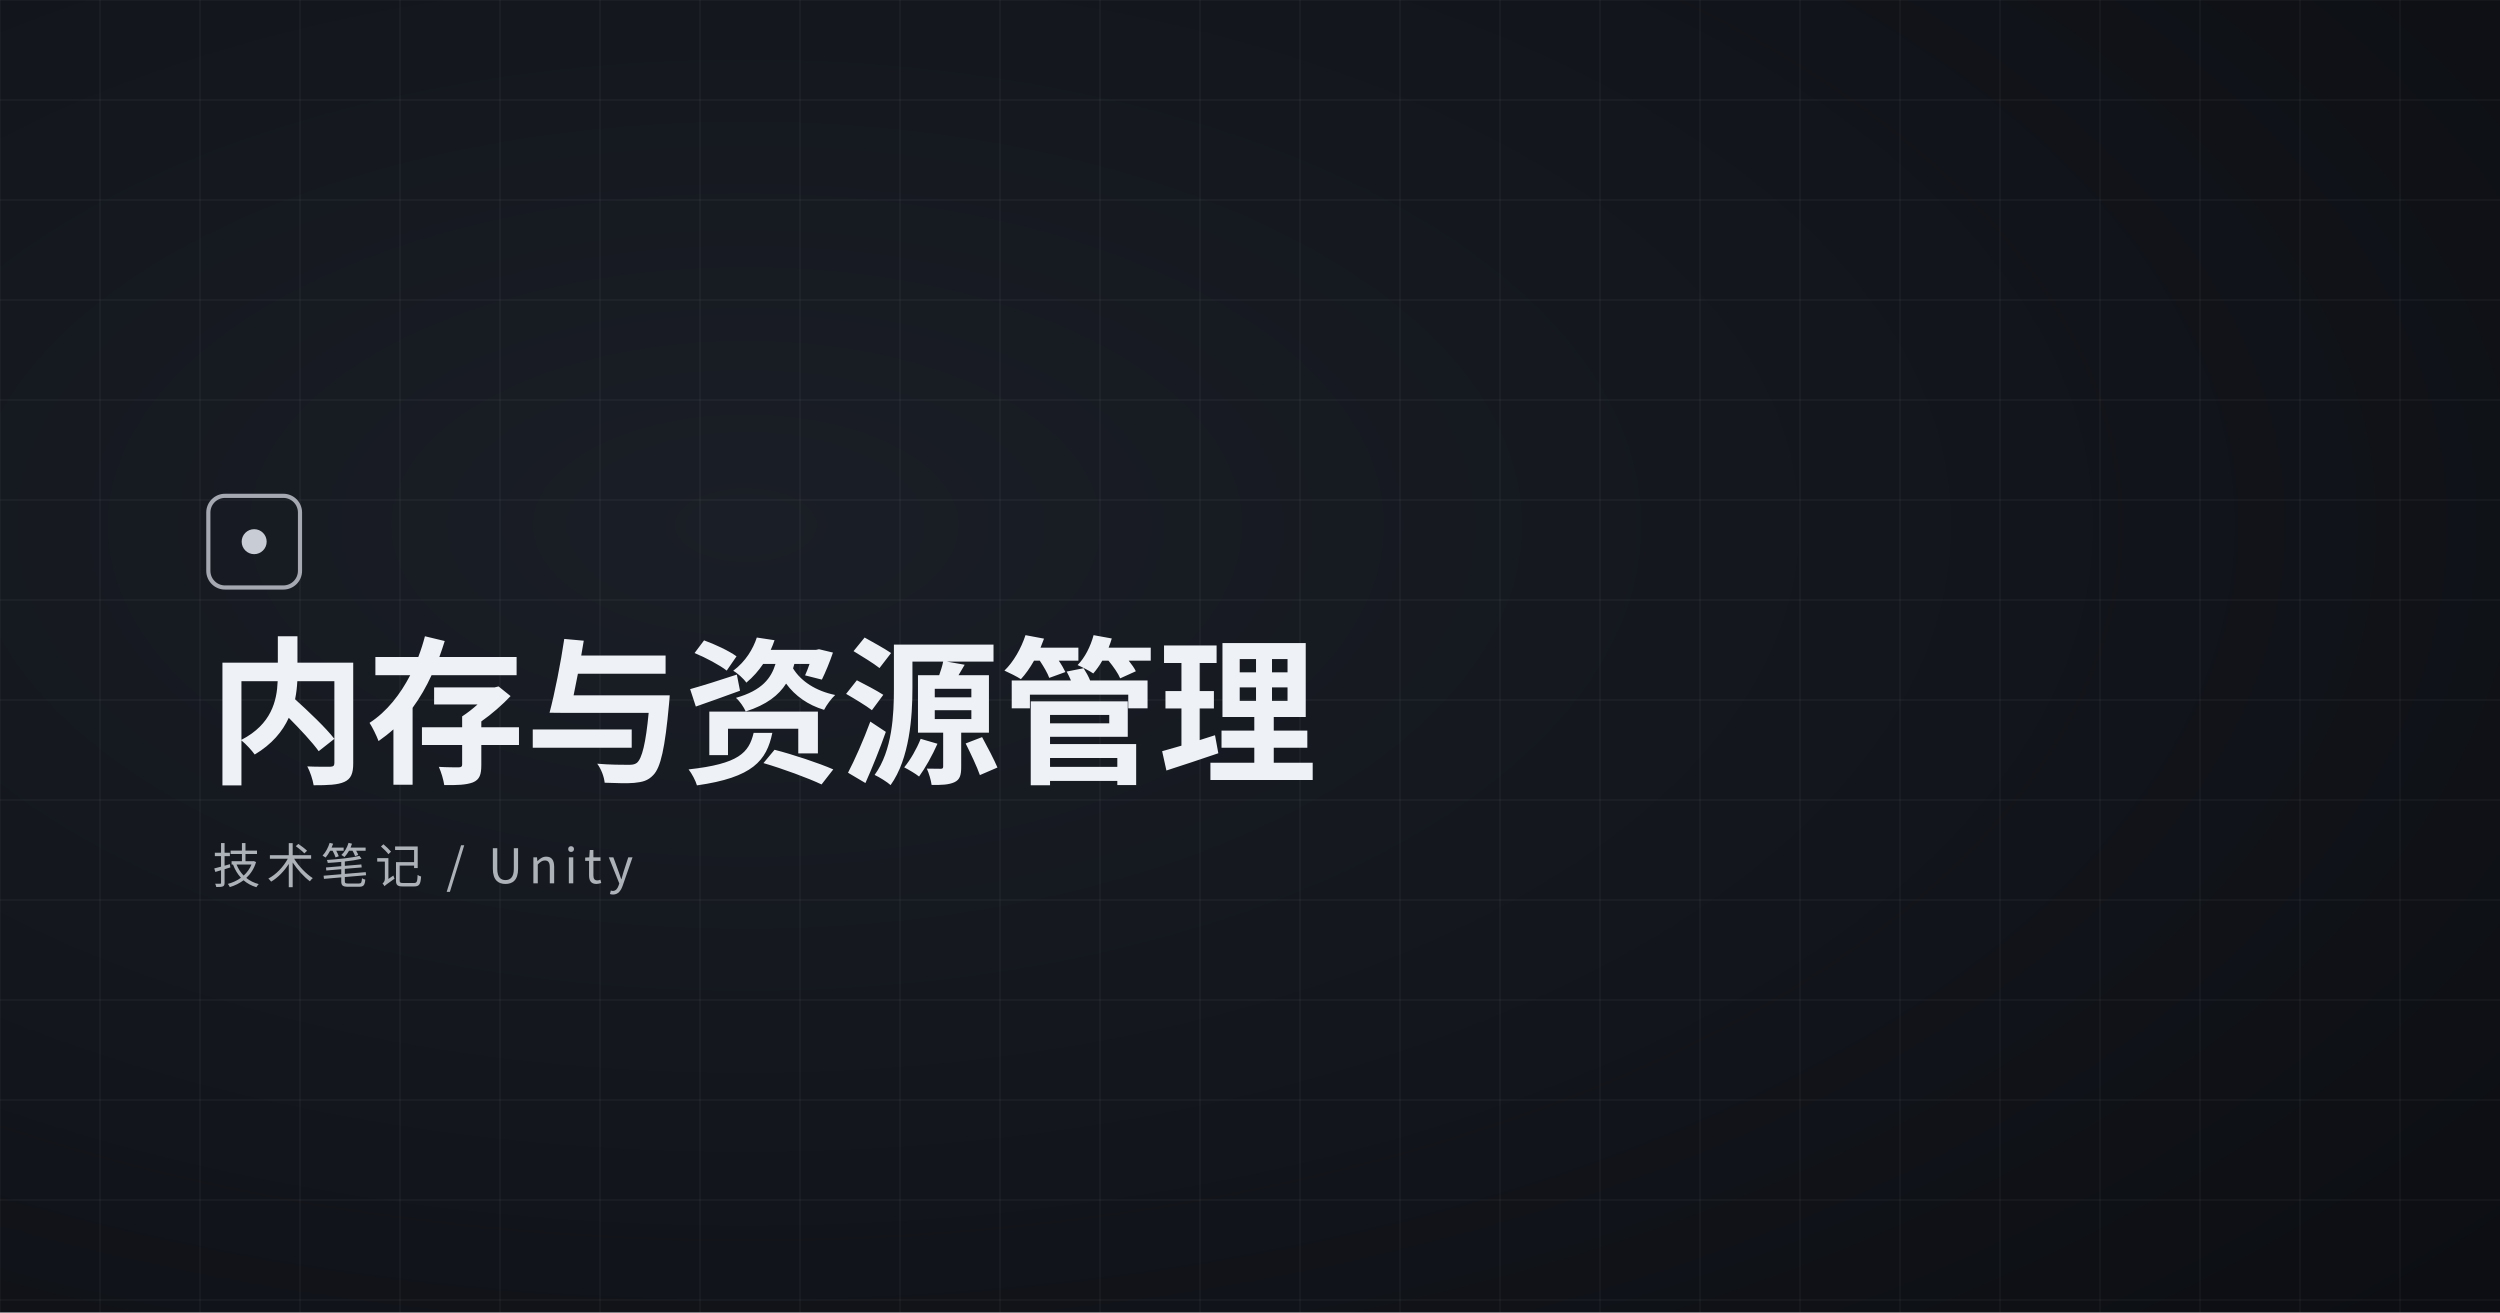
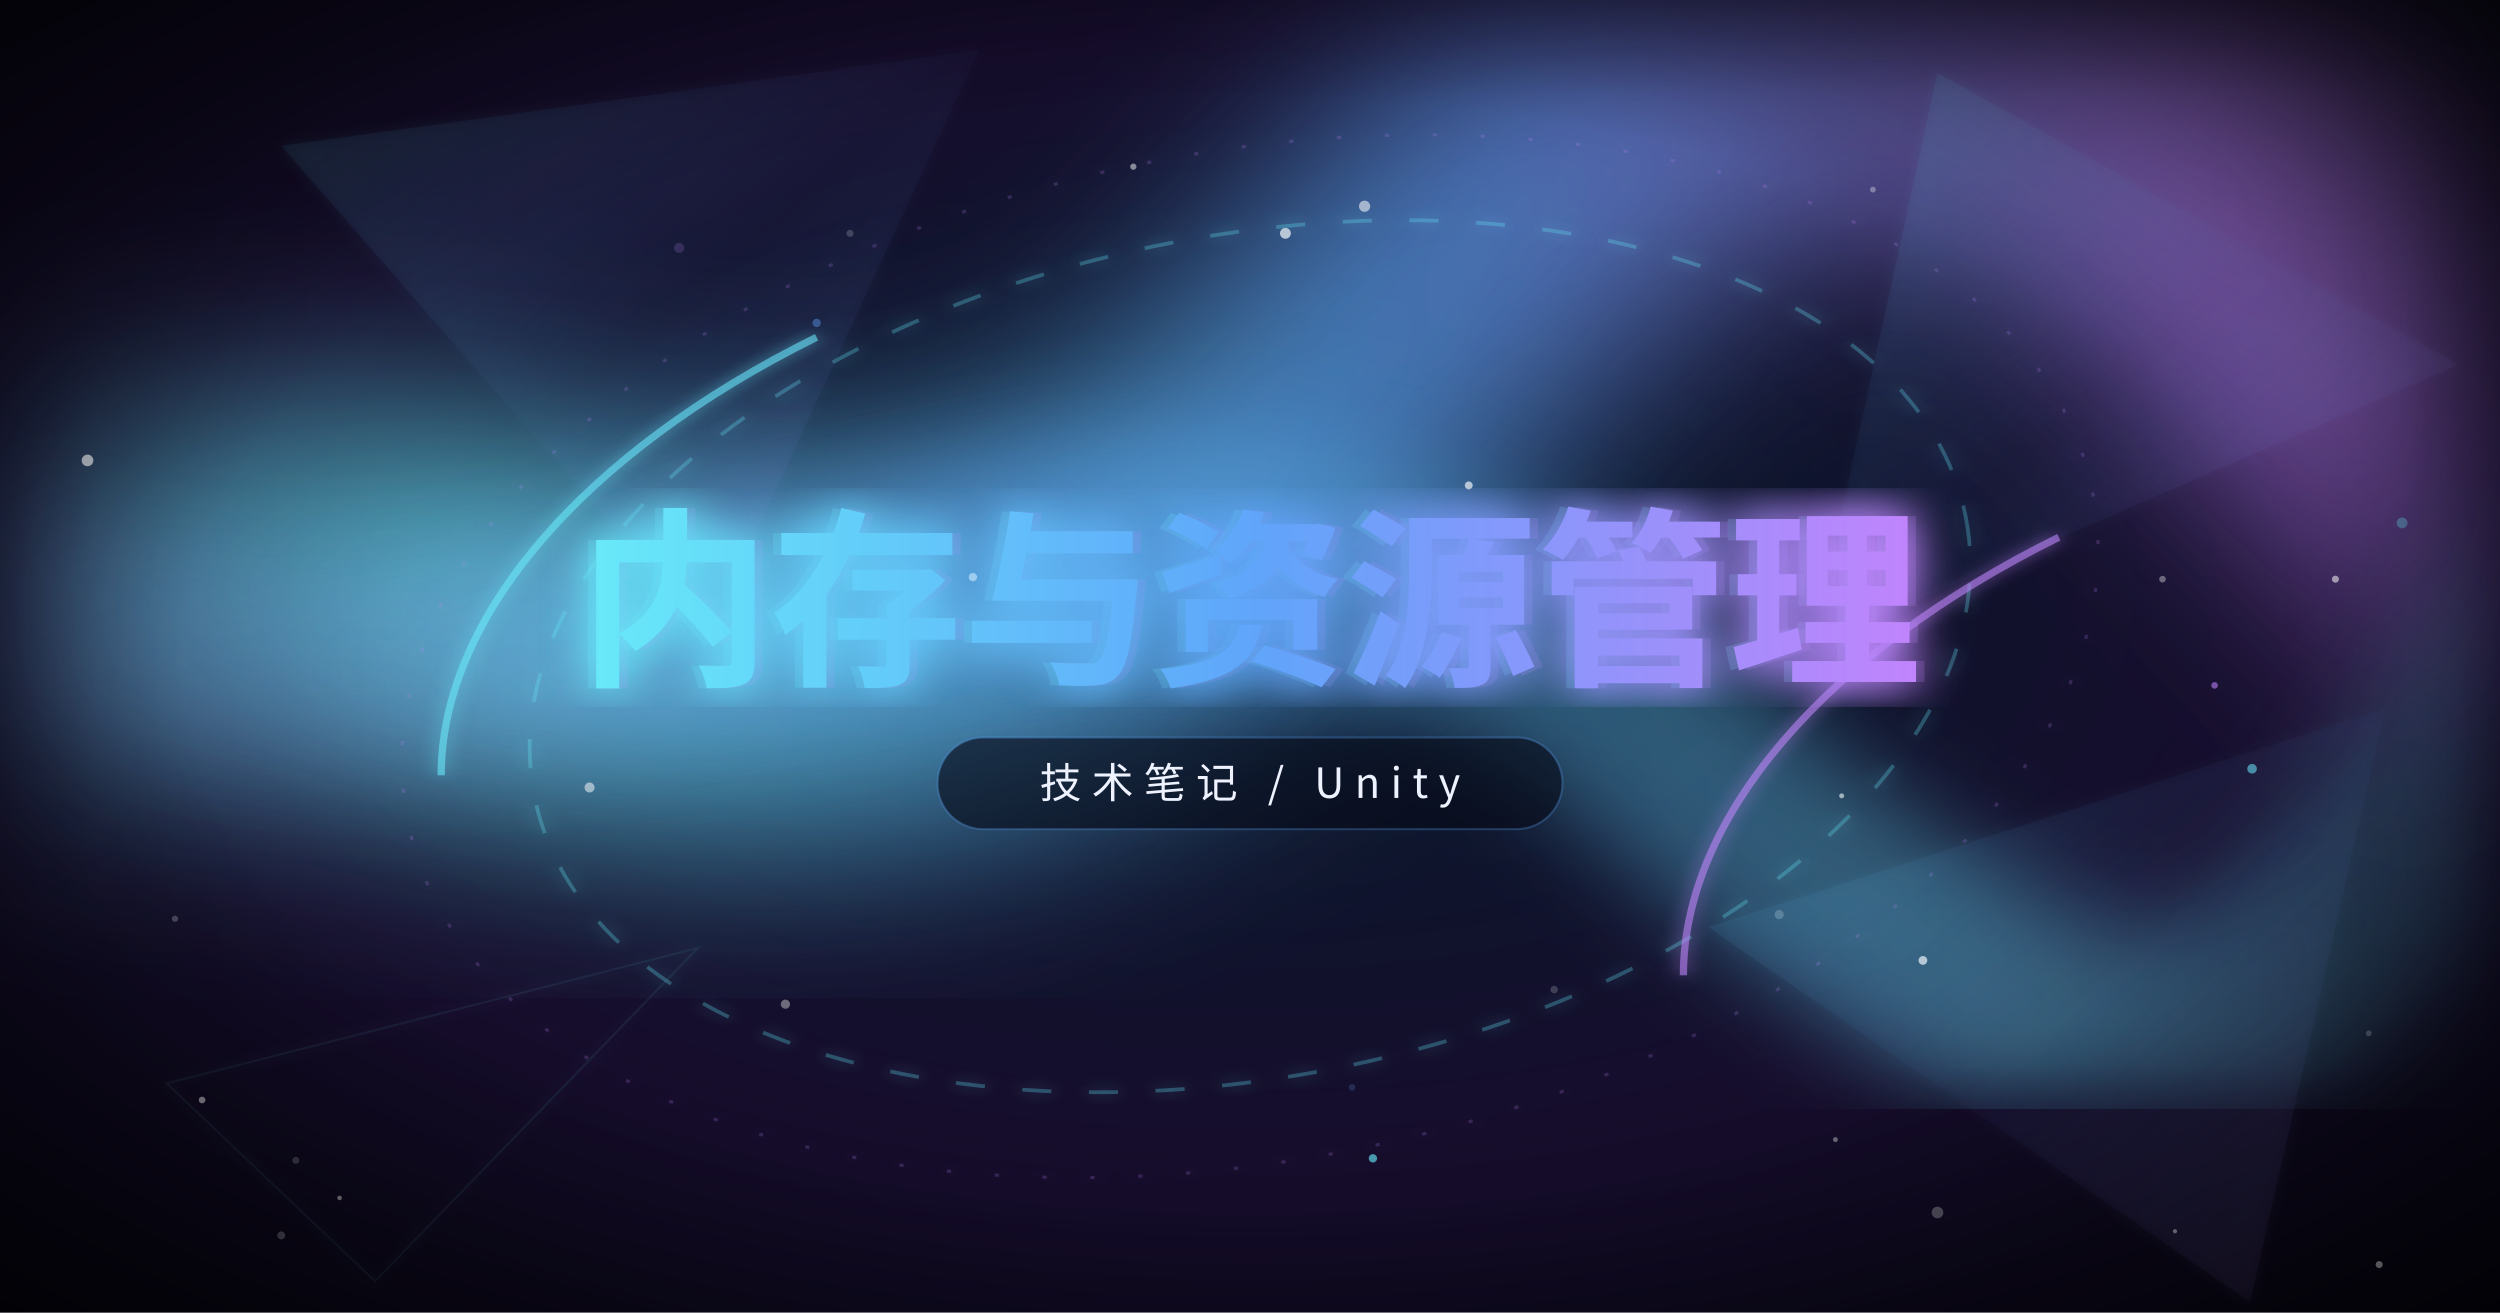
<svg xmlns="http://www.w3.org/2000/svg" width="1200" height="630" viewBox="0 0 1200 630">
  <defs>
-     <radialGradient id="bg" cx="0.3" cy="0.4" r="0.9">
-       <stop offset="0" stop-color="#1a1e26" />
-       <stop offset="1" stop-color="#0c0e13" />
+     <radialGradient id="bg" cx="50%" cy="45%" r="82%">
+       <stop stop-color="#071b2b" />
+       <stop offset=".52" stop-color="#160d2c" />
+       <stop offset="1" stop-color="#02030a" />
+     </radialGradient>
+     <linearGradient id="auroraA" x1="0" y1="0" x2="1" y2="0">
+       <stop stop-color="#67e8f9" stop-opacity="0" />
+       <stop offset=".25" stop-color="#67e8f9" stop-opacity=".82" />
+       <stop offset=".56" stop-color="#60a5fa" stop-opacity=".70" />
+       <stop offset=".82" stop-color="#c084fc" stop-opacity=".72" />
+       <stop offset="1" stop-color="#c084fc" stop-opacity="0" />
+     </linearGradient>
+     <linearGradient id="auroraB" x1="0" y1="0" x2="1" y2="0">
+       <stop stop-color="#c084fc" stop-opacity="0" />
+       <stop offset=".42" stop-color="#60a5fa" stop-opacity=".56" />
+       <stop offset=".75" stop-color="#67e8f9" stop-opacity=".58" />
+       <stop offset="1" stop-color="#67e8f9" stop-opacity="0" />
+     </linearGradient>
+     <linearGradient id="titleGradient" x1="0" y1="0" x2="1" y2="0">
+       <stop stop-color="#67e8f9" />
+       <stop offset=".5" stop-color="#60a5fa" />
+       <stop offset="1" stop-color="#c084fc" />
+     </linearGradient>
+     <linearGradient id="prismGradient" x1="0" y1="0" x2="1" y2="1">
+       <stop stop-color="#67e8f9" stop-opacity=".48" />
+       <stop offset=".5" stop-color="#60a5fa" stop-opacity=".10" />
+       <stop offset="1" stop-color="#c084fc" stop-opacity=".44" />
+     </linearGradient>
+     <linearGradient id="glassGradient" x1="0" y1="0" x2="1" y2="1">
+       <stop stop-color="#fff" stop-opacity=".13" />
+       <stop offset=".48" stop-color="#fff" stop-opacity=".035" />
+       <stop offset="1" stop-color="#60a5fa" stop-opacity=".12" />
+     </linearGradient>
+     <filter id="blur48">
+       <feGaussianBlur stdDeviation="48" />
+     </filter>
+     <filter id="blur22">
+       <feGaussianBlur stdDeviation="22" />
+     </filter>
+     <filter id="lineGlow">
+       <feGaussianBlur stdDeviation="4" result="b" />
+       <feMerge>
+         <feMergeNode in="b" />
+         <feMergeNode in="SourceGraphic" />
+       </feMerge>
+     </filter>
+     <filter id="softGlow">
+       <feGaussianBlur stdDeviation="3" result="b" />
+       <feMerge>
+         <feMergeNode in="b" />
+         <feMergeNode in="SourceGraphic" />
+       </feMerge>
+     </filter>
+     <filter id="titleGlow">
+       <feGaussianBlur stdDeviation="11" result="b1" />
+       <feGaussianBlur stdDeviation="3" result="b2" />
+       <feMerge>
+         <feMergeNode in="b1" />
+         <feMergeNode in="b2" />
+         <feMergeNode in="SourceGraphic" />
+       </feMerge>
+     </filter>
+     <radialGradient id="vignette" cx="50%" cy="50%" r="73%">
+       <stop offset=".58" stop-color="#000" stop-opacity="0" />
+       <stop offset="1" stop-color="#000" stop-opacity=".70" />
    </radialGradient>
  </defs>
  <rect width="1200" height="630" fill="url(#bg)" />
-   <line x1="0" y1="0" x2="0" y2="630" stroke="#c8ccd4" stroke-width="1" opacity="0.04" />
-   <line x1="48" y1="0" x2="48" y2="630" stroke="#c8ccd4" stroke-width="1" opacity="0.04" />
-   <line x1="96" y1="0" x2="96" y2="630" stroke="#c8ccd4" stroke-width="1" opacity="0.04" />
-   <line x1="144" y1="0" x2="144" y2="630" stroke="#c8ccd4" stroke-width="1" opacity="0.04" />
-   <line x1="192" y1="0" x2="192" y2="630" stroke="#c8ccd4" stroke-width="1" opacity="0.04" />
-   <line x1="240" y1="0" x2="240" y2="630" stroke="#c8ccd4" stroke-width="1" opacity="0.04" />
-   <line x1="288" y1="0" x2="288" y2="630" stroke="#c8ccd4" stroke-width="1" opacity="0.04" />
-   <line x1="336" y1="0" x2="336" y2="630" stroke="#c8ccd4" stroke-width="1" opacity="0.04" />
-   <line x1="384" y1="0" x2="384" y2="630" stroke="#c8ccd4" stroke-width="1" opacity="0.04" />
-   <line x1="432" y1="0" x2="432" y2="630" stroke="#c8ccd4" stroke-width="1" opacity="0.04" />
-   <line x1="480" y1="0" x2="480" y2="630" stroke="#c8ccd4" stroke-width="1" opacity="0.04" />
-   <line x1="528" y1="0" x2="528" y2="630" stroke="#c8ccd4" stroke-width="1" opacity="0.04" />
-   <line x1="576" y1="0" x2="576" y2="630" stroke="#c8ccd4" stroke-width="1" opacity="0.04" />
-   <line x1="624" y1="0" x2="624" y2="630" stroke="#c8ccd4" stroke-width="1" opacity="0.04" />
-   <line x1="672" y1="0" x2="672" y2="630" stroke="#c8ccd4" stroke-width="1" opacity="0.04" />
-   <line x1="720" y1="0" x2="720" y2="630" stroke="#c8ccd4" stroke-width="1" opacity="0.04" />
-   <line x1="768" y1="0" x2="768" y2="630" stroke="#c8ccd4" stroke-width="1" opacity="0.04" />
-   <line x1="816" y1="0" x2="816" y2="630" stroke="#c8ccd4" stroke-width="1" opacity="0.04" />
-   <line x1="864" y1="0" x2="864" y2="630" stroke="#c8ccd4" stroke-width="1" opacity="0.04" />
-   <line x1="912" y1="0" x2="912" y2="630" stroke="#c8ccd4" stroke-width="1" opacity="0.04" />
-   <line x1="960" y1="0" x2="960" y2="630" stroke="#c8ccd4" stroke-width="1" opacity="0.04" />
-   <line x1="1008" y1="0" x2="1008" y2="630" stroke="#c8ccd4" stroke-width="1" opacity="0.04" />
-   <line x1="1056" y1="0" x2="1056" y2="630" stroke="#c8ccd4" stroke-width="1" opacity="0.04" />
-   <line x1="1104" y1="0" x2="1104" y2="630" stroke="#c8ccd4" stroke-width="1" opacity="0.04" />
-   <line x1="1152" y1="0" x2="1152" y2="630" stroke="#c8ccd4" stroke-width="1" opacity="0.04" />
-   <line x1="0" y1="0" x2="1200" y2="0" stroke="#c8ccd4" stroke-width="1" opacity="0.04" />
-   <line x1="0" y1="48" x2="1200" y2="48" stroke="#c8ccd4" stroke-width="1" opacity="0.04" />
-   <line x1="0" y1="96" x2="1200" y2="96" stroke="#c8ccd4" stroke-width="1" opacity="0.04" />
-   <line x1="0" y1="144" x2="1200" y2="144" stroke="#c8ccd4" stroke-width="1" opacity="0.04" />
-   <line x1="0" y1="192" x2="1200" y2="192" stroke="#c8ccd4" stroke-width="1" opacity="0.04" />
-   <line x1="0" y1="240" x2="1200" y2="240" stroke="#c8ccd4" stroke-width="1" opacity="0.04" />
-   <line x1="0" y1="288" x2="1200" y2="288" stroke="#c8ccd4" stroke-width="1" opacity="0.04" />
-   <line x1="0" y1="336" x2="1200" y2="336" stroke="#c8ccd4" stroke-width="1" opacity="0.04" />
-   <line x1="0" y1="384" x2="1200" y2="384" stroke="#c8ccd4" stroke-width="1" opacity="0.04" />
-   <line x1="0" y1="432" x2="1200" y2="432" stroke="#c8ccd4" stroke-width="1" opacity="0.04" />
-   <line x1="0" y1="480" x2="1200" y2="480" stroke="#c8ccd4" stroke-width="1" opacity="0.04" />
-   <line x1="0" y1="528" x2="1200" y2="528" stroke="#c8ccd4" stroke-width="1" opacity="0.04" />
-   <line x1="0" y1="576" x2="1200" y2="576" stroke="#c8ccd4" stroke-width="1" opacity="0.04" />
-   <line x1="0" y1="624" x2="1200" y2="624" stroke="#c8ccd4" stroke-width="1" opacity="0.04" />
-   <rect x="100" y="238" width="44" height="44" rx="8" fill="none" stroke="#c8ccd4" stroke-width="2" opacity="0.8" />
-   <circle cx="122" cy="260" r="6" fill="#c8ccd4" />
-   <text x="100" y="370" font-family="'PingFang SC','Microsoft YaHei','Noto Sans CJK SC',sans-serif" font-size="76" font-weight="700" fill="#eef1f6">内存与资源管理</text>
-   <text x="102" y="424" font-family="'PingFang SC','Microsoft YaHei','Noto Sans CJK SC',sans-serif" font-size="23" fill="#c8ccd4" opacity="0.85" letter-spacing="3">技术笔记 / Unity</text>
+   <path d="M-160 436 C100 70 360 520 660 172 S1060 90 1360 433" fill="none" stroke="url(#auroraA)" stroke-width="172" filter="url(#blur48)" opacity=".94" />
+   <path d="M-100 214 C220 500 500 90 800 361 S1110 465 1320 140" fill="none" stroke="url(#auroraB)" stroke-width="105" filter="url(#blur22)" opacity=".64" />
+   <circle cx="659" cy="556" r="2.0" fill="#67e8f9" opacity="0.63" />
+   <circle cx="1142" cy="607" r="1.7" fill="#ffffff" opacity="0.67" />
+   <circle cx="1044" cy="591" r="1.0" fill="#ffffff" opacity="0.58" />
+   <circle cx="655" cy="99" r="2.7" fill="#ffffff" opacity="0.54" />
+   <circle cx="1121" cy="278" r="1.7" fill="#ffffff" opacity="0.54" />
+   <circle cx="1063" cy="329" r="1.6" fill="#c084fc" opacity="0.56" />
+   <circle cx="542" cy="294" r="2.1" fill="#ffffff" opacity="0.57" />
+   <circle cx="884" cy="382" r="1.2" fill="#ffffff" opacity="0.57" />
+   <circle cx="854" cy="439" r="2.2" fill="#ffffff" opacity="0.21" />
+   <circle cx="881" cy="547" r="1.2" fill="#ffffff" opacity="0.36" />
+   <circle cx="392" cy="155" r="2.0" fill="#60a5fa" opacity="0.41" />
+   <circle cx="923" cy="461" r="2.1" fill="#ffffff" opacity="0.67" />
+   <circle cx="746" cy="475" r="1.8" fill="#ffffff" opacity="0.19" />
+   <circle cx="163" cy="575" r="1.1" fill="#ffffff" opacity="0.49" />
+   <circle cx="408" cy="112" r="1.7" fill="#ffffff" opacity="0.19" />
+   <circle cx="1153" cy="251" r="2.6" fill="#67e8f9" opacity="0.32" />
+   <circle cx="899" cy="91" r="1.4" fill="#ffffff" opacity="0.34" />
+   <circle cx="467" cy="277" r="2.0" fill="#ffffff" opacity="0.59" />
+   <circle cx="84" cy="441" r="1.5" fill="#ffffff" opacity="0.24" />
+   <circle cx="142" cy="557" r="1.7" fill="#ffffff" opacity="0.20" />
+   <circle cx="326" cy="119" r="2.4" fill="#c084fc" opacity="0.19" />
+   <circle cx="617" cy="112" r="2.6" fill="#ffffff" opacity="0.67" />
+   <circle cx="930" cy="582" r="2.8" fill="#ffffff" opacity="0.29" />
+   <circle cx="544" cy="80" r="1.5" fill="#ffffff" opacity="0.49" />
+   <circle cx="705" cy="233" r="1.9" fill="#ffffff" opacity="0.64" />
+   <circle cx="649" cy="522" r="1.6" fill="#60a5fa" opacity="0.20" />
+   <circle cx="1137" cy="496" r="1.4" fill="#ffffff" opacity="0.24" />
+   <circle cx="97" cy="528" r="1.6" fill="#ffffff" opacity="0.53" />
+   <circle cx="377" cy="482" r="2.2" fill="#ffffff" opacity="0.38" />
+   <circle cx="1038" cy="278" r="1.6" fill="#ffffff" opacity="0.35" />
+   <circle cx="1081" cy="369" r="2.3" fill="#67e8f9" opacity="0.56" />
+   <circle cx="135" cy="593" r="1.9" fill="#ffffff" opacity="0.27" />
+   <circle cx="283" cy="378" r="2.4" fill="#ffffff" opacity="0.51" />
+   <circle cx="42" cy="221" r="2.8" fill="#ffffff" opacity="0.64" />
+   <g transform="translate(600 315) rotate(-11)" fill="none" filter="url(#lineGlow)">
+     <ellipse rx="350" ry="202" stroke="#67e8f9" stroke-opacity=".28" stroke-width="1.8" stroke-dasharray="14 18" />
+     <ellipse rx="412" ry="242" stroke="#c084fc" stroke-opacity=".20" stroke-width="1.5" stroke-dasharray="2 21" />
+     <path d="M-392 -18 A395 218 0 0 1 -175 -190" stroke="#67e8f9" stroke-width="3.5" opacity=".58" />
+     <path d="M175 190 A395 218 0 0 1 392 18" stroke="#c084fc" stroke-width="3.5" opacity=".58" />
+   </g>
+   <g opacity=".24" filter="url(#softGlow)">
+     <polygon points="135,70 470,24 340,305" fill="url(#prismGradient)" />
+     <polygon points="930,35 1180,175 870,310" fill="url(#prismGradient)" />
+     <polygon points="820,445 1145,340 1080,625" fill="url(#prismGradient)" />
+     <path d="M80 520 L335 455 L180 615 Z" fill="none" stroke="#67e8f9" stroke-opacity=".32" />
+   </g>
+   <text x="596" y="322" font-family="'PingFang SC','Microsoft YaHei','Noto Sans CJK SC',sans-serif" font-size="92" font-weight="900" fill="#67e8f9" opacity=".22" text-anchor="middle">内存与资源管理</text>
+   <text x="604" y="322" font-family="'PingFang SC','Microsoft YaHei','Noto Sans CJK SC',sans-serif" font-size="92" font-weight="900" fill="#c084fc" opacity=".20" text-anchor="middle">内存与资源管理</text>
+   <text x="600" y="322" font-family="'PingFang SC','Microsoft YaHei','Noto Sans CJK SC',sans-serif" font-size="92" font-weight="900" fill="url(#titleGradient)" text-anchor="middle" filter="url(#titleGlow)">内存与资源管理</text>
+   <rect x="450" y="354" width="300" height="44" rx="22" fill="#070a18" opacity=".64" stroke="#60a5fa" stroke-opacity=".42" />
+   <text x="600" y="383" font-family="'PingFang SC','Microsoft YaHei','Noto Sans CJK SC',sans-serif" font-size="20" fill="#eef2ff" text-anchor="middle" letter-spacing="5">技术笔记 / Unity</text>
+   <rect width="1200" height="630" fill="url(#vignette)" pointer-events="none" />
</svg>
